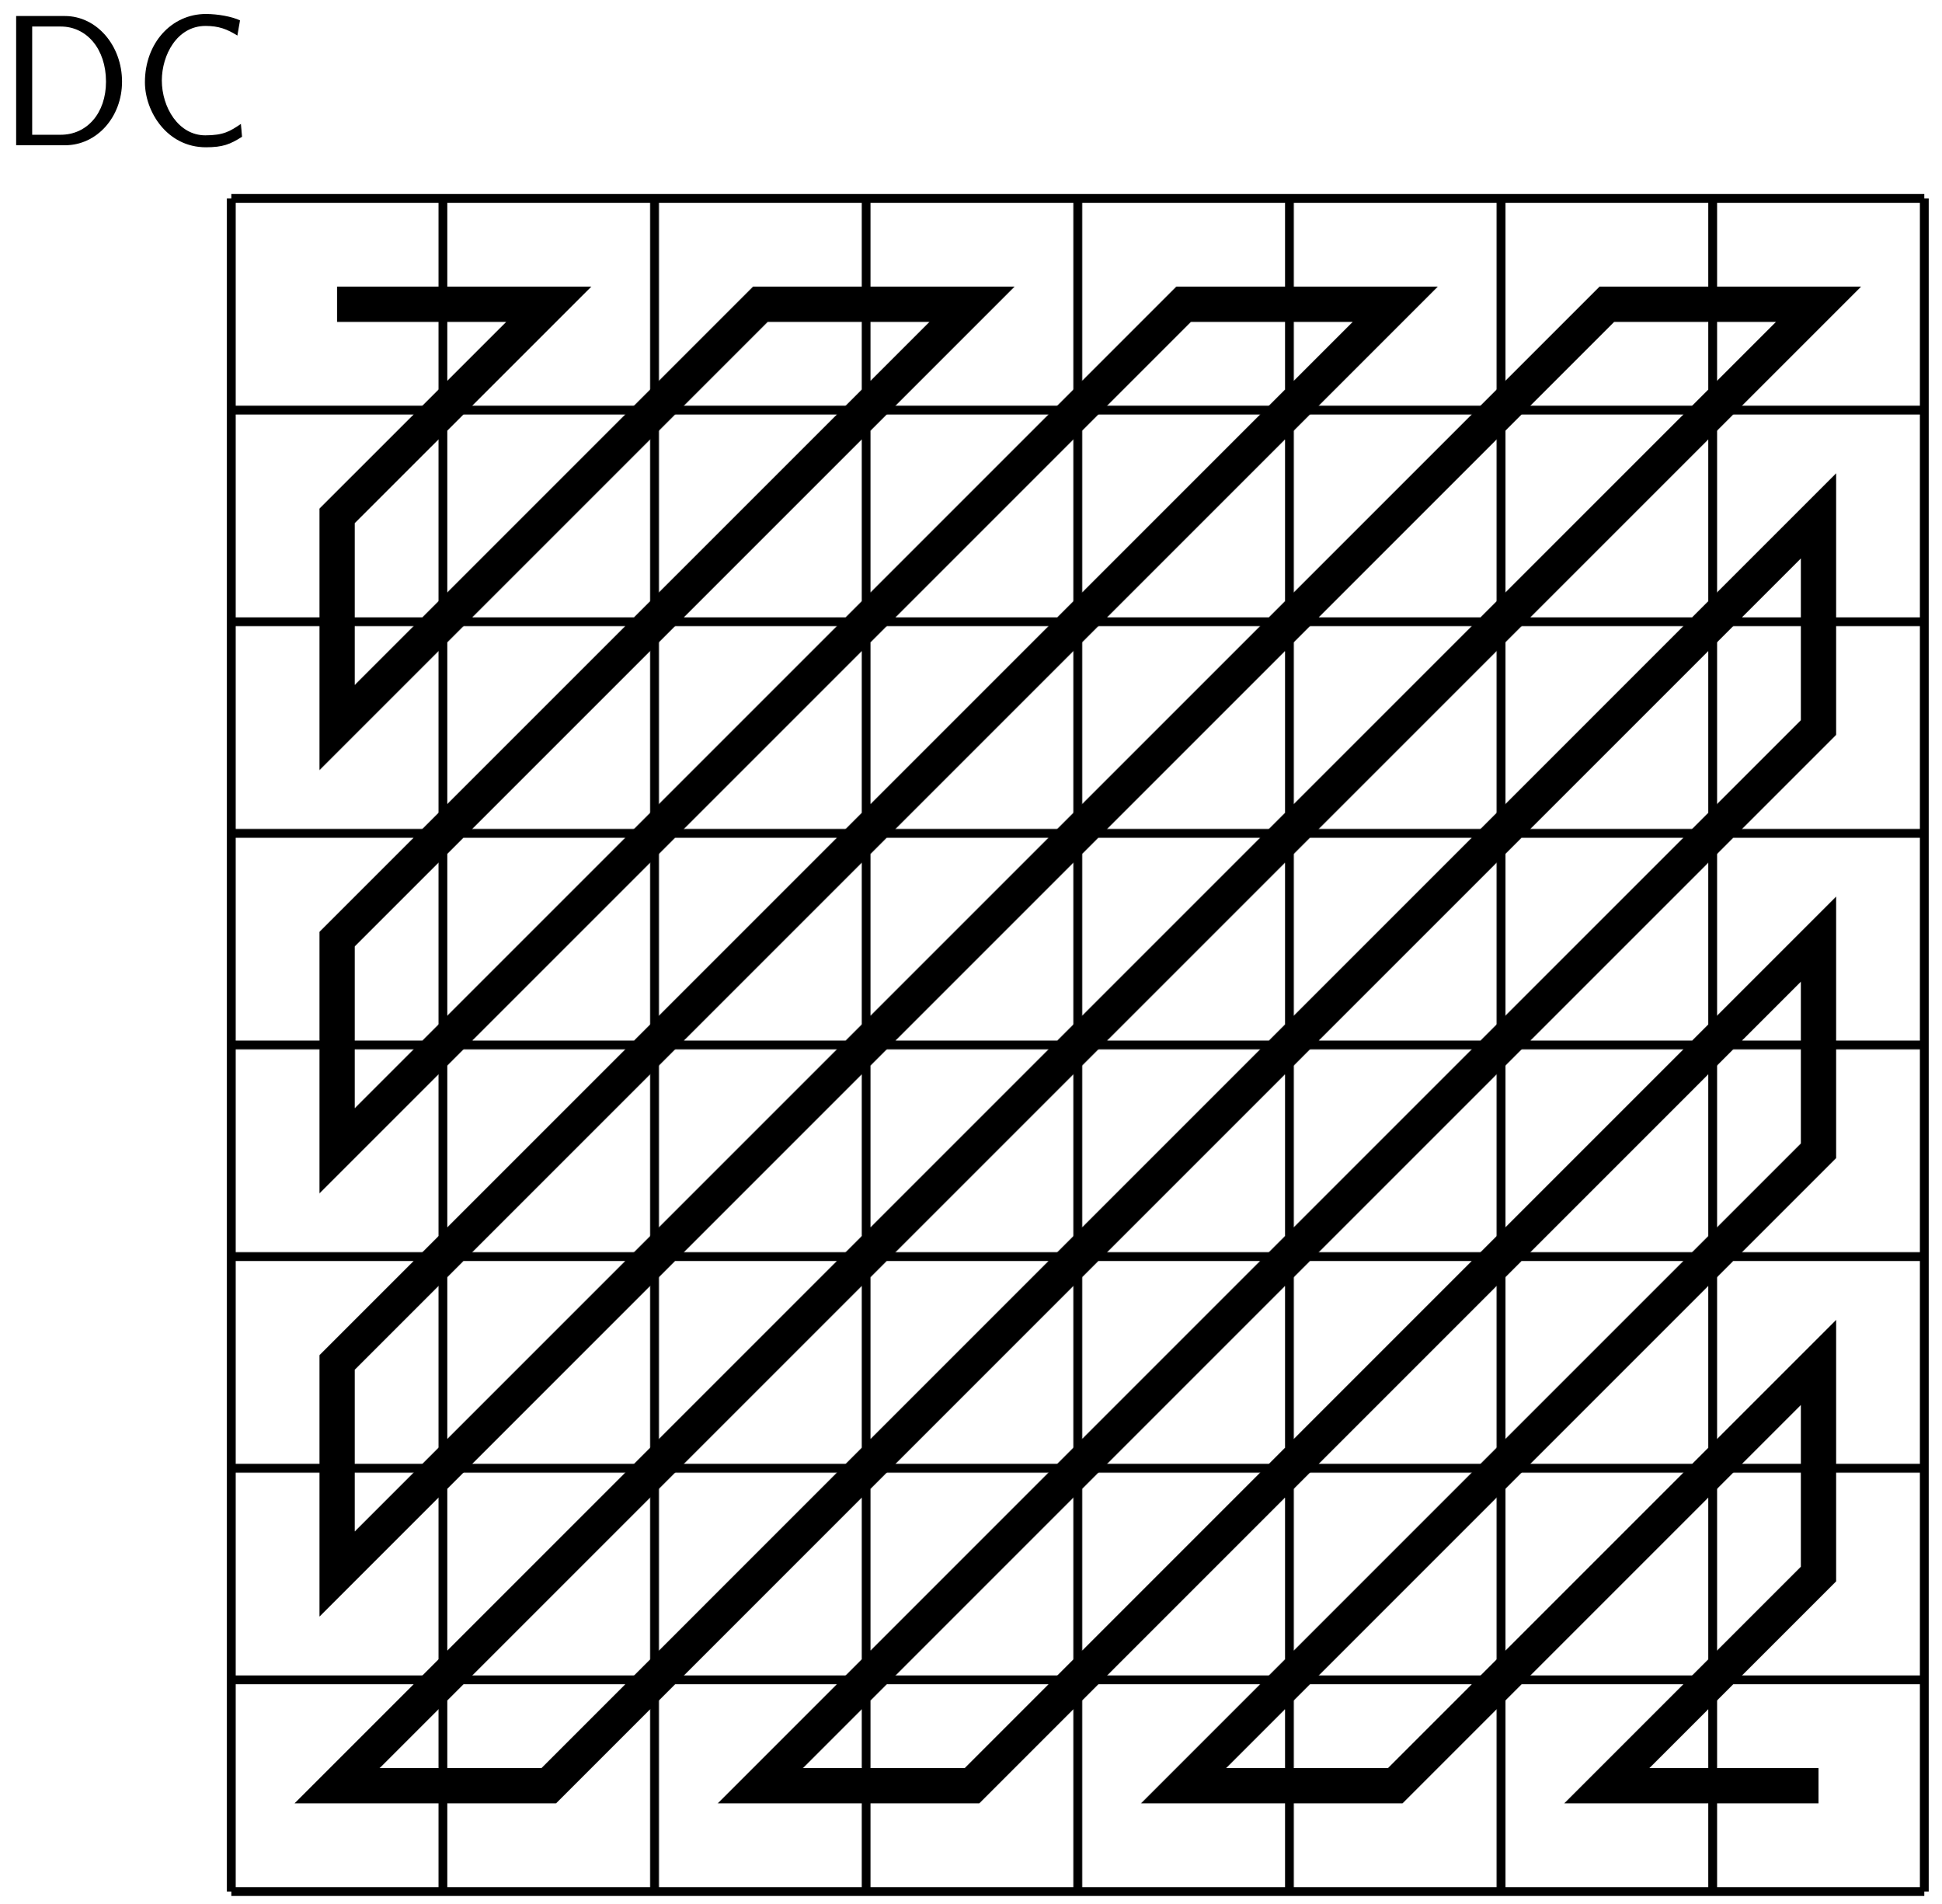
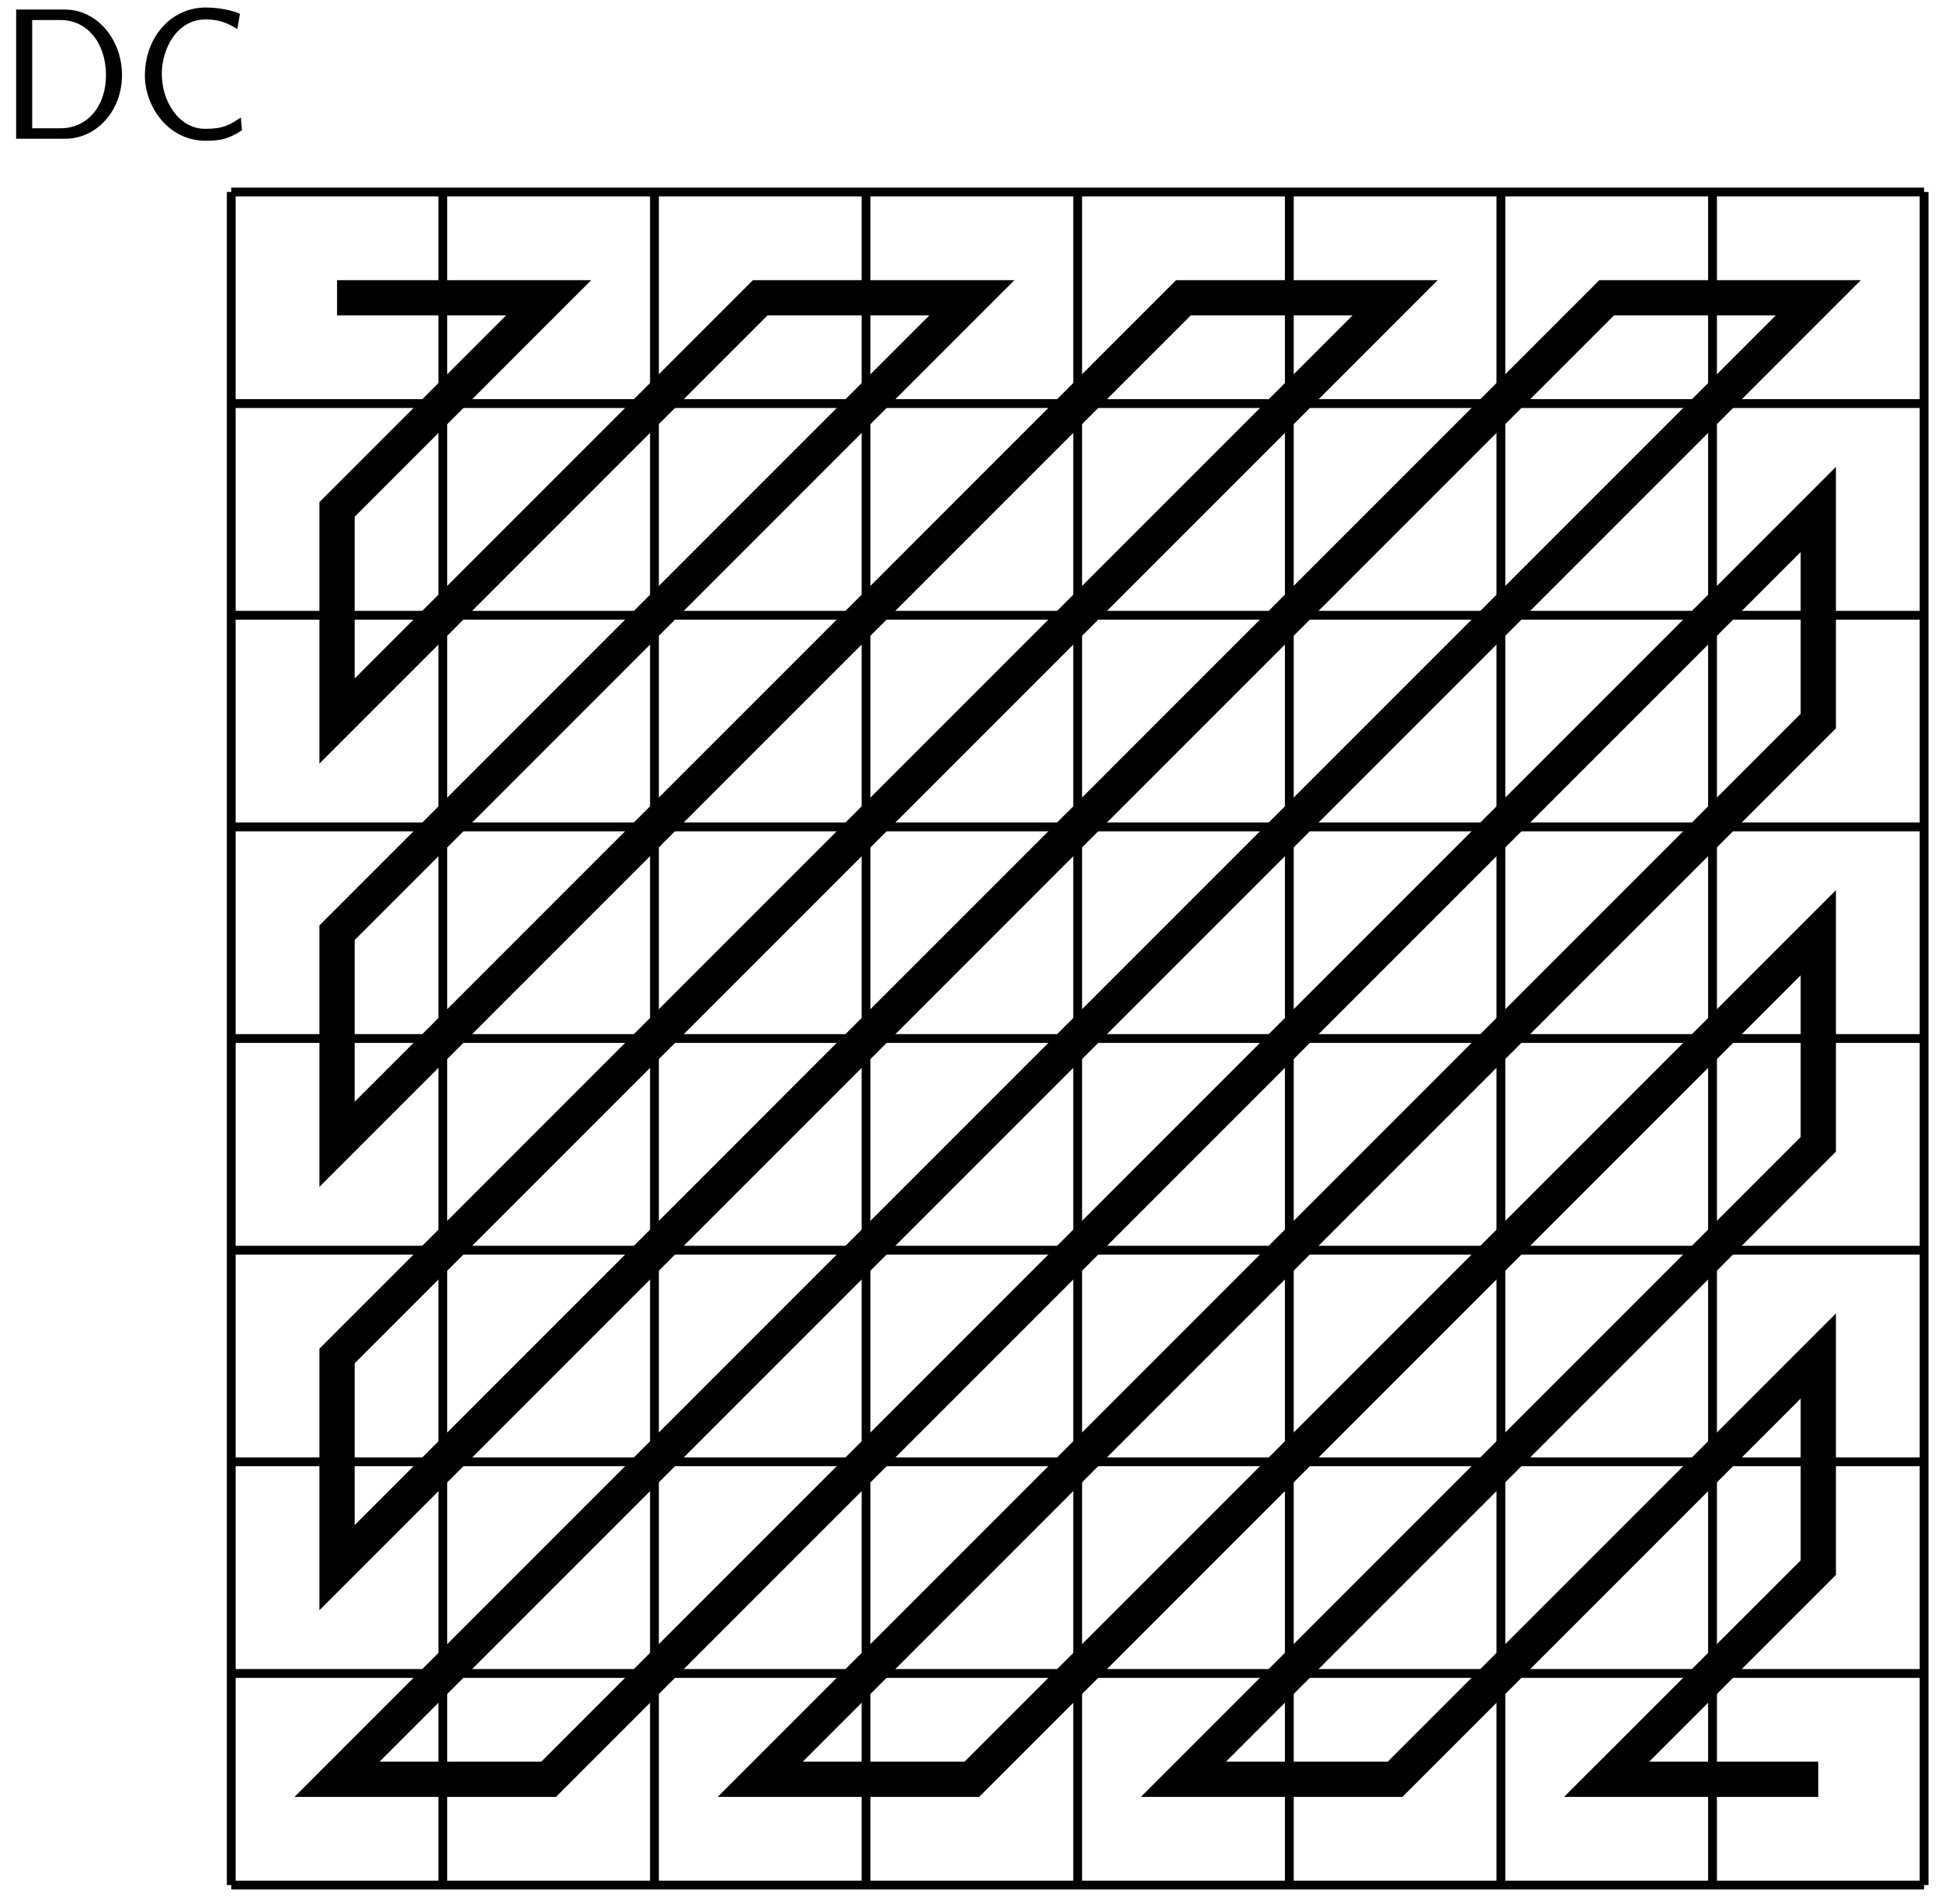
- <svg xmlns="http://www.w3.org/2000/svg" xmlns:xlink="http://www.w3.org/1999/xlink" width="104pt" height="102pt" viewBox="0 0 104 102" version="1.1">
+ <svg xmlns="http://www.w3.org/2000/svg" xmlns:xlink="http://www.w3.org/1999/xlink" width="104" height="102" viewBox="0 0 104 102">
  <defs>
    <g>
-       <symbol overflow="visible" id="glyph0-0">
-         <path style="stroke:none;" d="" />
-       </symbol>
-       <symbol overflow="visible" id="glyph0-1">
-         <path style="stroke:none;" d="M 0.953 -6.922 L 0.953 0 L 3.578 0 C 5.281 0 6.625 -1.516 6.625 -3.406 C 6.625 -5.328 5.281 -6.922 3.562 -6.922 Z M 1.812 -0.562 L 1.812 -6.359 L 3.344 -6.359 C 4.734 -6.359 5.766 -5.156 5.766 -3.406 C 5.766 -1.703 4.734 -0.562 3.344 -0.562 Z M 1.812 -0.562 " />
-       </symbol>
-       <symbol overflow="visible" id="glyph0-2">
-         <path style="stroke:none;" d="M 5.797 -1.141 C 5.219 -0.75 4.875 -0.531 3.891 -0.531 C 2.453 -0.531 1.562 -2.031 1.562 -3.469 C 1.562 -4.828 2.375 -6.391 3.906 -6.391 C 4.609 -6.391 5.062 -6.219 5.609 -5.875 L 5.75 -6.688 C 5.328 -6.891 4.562 -7.031 3.922 -7.031 C 2.078 -7.031 0.656 -5.469 0.656 -3.375 C 0.656 -1.797 1.844 0.109 3.922 0.109 C 4.828 0.109 5.219 -0.047 5.859 -0.453 Z M 5.797 -1.141 " />
-       </symbol>
+       <g id="glyph-0-0">
+ </g>
+       <g id="glyph-0-1">
+         <path d="M 0.953 -6.922 L 0.953 0 L 3.578 0 C 5.281 0 6.625 -1.516 6.625 -3.406 C 6.625 -5.328 5.281 -6.922 3.562 -6.922 Z M 1.812 -0.562 L 1.812 -6.359 L 3.344 -6.359 C 4.734 -6.359 5.766 -5.156 5.766 -3.406 C 5.766 -1.703 4.734 -0.562 3.344 -0.562 Z M 1.812 -0.562 " />
+       </g>
+       <g id="glyph-0-2">
+         <path d="M 5.797 -1.141 C 5.219 -0.75 4.875 -0.531 3.891 -0.531 C 2.453 -0.531 1.562 -2.031 1.562 -3.469 C 1.562 -4.828 2.375 -6.391 3.906 -6.391 C 4.609 -6.391 5.062 -6.219 5.609 -5.875 L 5.75 -6.688 C 5.328 -6.891 4.562 -7.031 3.922 -7.031 C 2.078 -7.031 0.656 -5.469 0.656 -3.375 C 0.656 -1.797 1.844 0.109 3.922 0.109 C 4.828 0.109 5.219 -0.047 5.859 -0.453 Z M 5.797 -1.141 " />
+       </g>
    </g>
-     <clipPath id="clip1">
-       <path d="M 0 0.086 L 104 0.086 L 104 102 L 0 102 Z M 0 0.086 " />
+     <clipPath id="clip-0">
+       <path clip-rule="nonzero" d="M 12 100 L 104 100 L 104 101.738 L 12 101.738 Z M 12 100 " />
+     </clipPath>
+     <clipPath id="clip-1">
+       <path clip-rule="nonzero" d="M 12 10 L 13 10 L 13 101.738 L 12 101.738 Z M 12 10 " />
+     </clipPath>
+     <clipPath id="clip-2">
+       <path clip-rule="nonzero" d="M 23 10 L 24 10 L 24 101.738 L 23 101.738 Z M 23 10 " />
+     </clipPath>
+     <clipPath id="clip-3">
+       <path clip-rule="nonzero" d="M 34 10 L 36 10 L 36 101.738 L 34 101.738 Z M 34 10 " />
+     </clipPath>
+     <clipPath id="clip-4">
+       <path clip-rule="nonzero" d="M 46 10 L 47 10 L 47 101.738 L 46 101.738 Z M 46 10 " />
+     </clipPath>
+     <clipPath id="clip-5">
+       <path clip-rule="nonzero" d="M 57 10 L 58 10 L 58 101.738 L 57 101.738 Z M 57 10 " />
+     </clipPath>
+     <clipPath id="clip-6">
+       <path clip-rule="nonzero" d="M 68 10 L 70 10 L 70 101.738 L 68 101.738 Z M 68 10 " />
+     </clipPath>
+     <clipPath id="clip-7">
+       <path clip-rule="nonzero" d="M 80 10 L 81 10 L 81 101.738 L 80 101.738 Z M 80 10 " />
+     </clipPath>
+     <clipPath id="clip-8">
+       <path clip-rule="nonzero" d="M 91 10 L 92 10 L 92 101.738 L 91 101.738 Z M 91 10 " />
+     </clipPath>
+     <clipPath id="clip-9">
+       <path clip-rule="nonzero" d="M 102 10 L 104 10 L 104 101.738 L 102 101.738 Z M 102 10 " />
+     </clipPath>
+     <clipPath id="clip-10">
+       <path clip-rule="nonzero" d="M 0 0 L 104 0 L 104 101.738 L 0 101.738 Z M 0 0 " />
    </clipPath>
  </defs>
-   <g id="surface1">
-     <path style="fill:none;stroke-width:4.724;stroke-linecap:butt;stroke-linejoin:miter;stroke:rgb(0%,0%,0%);stroke-opacity:1;stroke-miterlimit:10;" d="M 134.466 914.561 L 1041.497 914.561 " transform="matrix(0.1,0,0,-0.1,-1.056,102.085)" />
-     <path style="fill:none;stroke-width:4.724;stroke-linecap:butt;stroke-linejoin:miter;stroke:rgb(0%,0%,0%);stroke-opacity:1;stroke-miterlimit:10;" d="M 134.466 801.163 L 1041.497 801.163 " transform="matrix(0.1,0,0,-0.1,-1.056,102.085)" />
-     <path style="fill:none;stroke-width:4.724;stroke-linecap:butt;stroke-linejoin:miter;stroke:rgb(0%,0%,0%);stroke-opacity:1;stroke-miterlimit:10;" d="M 134.466 687.764 L 1041.497 687.764 " transform="matrix(0.1,0,0,-0.1,-1.056,102.085)" />
-     <path style="fill:none;stroke-width:4.724;stroke-linecap:butt;stroke-linejoin:miter;stroke:rgb(0%,0%,0%);stroke-opacity:1;stroke-miterlimit:10;" d="M 134.466 574.405 L 1041.497 574.405 " transform="matrix(0.1,0,0,-0.1,-1.056,102.085)" />
-     <path style="fill:none;stroke-width:4.724;stroke-linecap:butt;stroke-linejoin:miter;stroke:rgb(0%,0%,0%);stroke-opacity:1;stroke-miterlimit:10;" d="M 134.466 461.006 L 1041.497 461.006 " transform="matrix(0.1,0,0,-0.1,-1.056,102.085)" />
-     <path style="fill:none;stroke-width:4.724;stroke-linecap:butt;stroke-linejoin:miter;stroke:rgb(0%,0%,0%);stroke-opacity:1;stroke-miterlimit:10;" d="M 134.466 347.647 L 1041.497 347.647 " transform="matrix(0.1,0,0,-0.1,-1.056,102.085)" />
-     <path style="fill:none;stroke-width:4.724;stroke-linecap:butt;stroke-linejoin:miter;stroke:rgb(0%,0%,0%);stroke-opacity:1;stroke-miterlimit:10;" d="M 134.466 234.248 L 1041.497 234.248 " transform="matrix(0.1,0,0,-0.1,-1.056,102.085)" />
-     <path style="fill:none;stroke-width:4.724;stroke-linecap:butt;stroke-linejoin:miter;stroke:rgb(0%,0%,0%);stroke-opacity:1;stroke-miterlimit:10;" d="M 134.466 120.889 L 1041.497 120.889 " transform="matrix(0.1,0,0,-0.1,-1.056,102.085)" />
-     <path style="fill:none;stroke-width:4.724;stroke-linecap:butt;stroke-linejoin:miter;stroke:rgb(0%,0%,0%);stroke-opacity:1;stroke-miterlimit:10;" d="M 134.466 7.491 L 1041.497 7.491 " transform="matrix(0.1,0,0,-0.1,-1.056,102.085)" />
-     <path style="fill:none;stroke-width:4.724;stroke-linecap:butt;stroke-linejoin:miter;stroke:rgb(0%,0%,0%);stroke-opacity:1;stroke-miterlimit:10;" d="M 134.466 914.561 L 134.466 7.491 " transform="matrix(0.1,0,0,-0.1,-1.056,102.085)" />
-     <path style="fill:none;stroke-width:4.724;stroke-linecap:butt;stroke-linejoin:miter;stroke:rgb(0%,0%,0%);stroke-opacity:1;stroke-miterlimit:10;" d="M 247.826 914.561 L 247.826 7.491 " transform="matrix(0.1,0,0,-0.1,-1.056,102.085)" />
-     <path style="fill:none;stroke-width:4.724;stroke-linecap:butt;stroke-linejoin:miter;stroke:rgb(0%,0%,0%);stroke-opacity:1;stroke-miterlimit:10;" d="M 361.224 914.561 L 361.224 7.491 " transform="matrix(0.1,0,0,-0.1,-1.056,102.085)" />
-     <path style="fill:none;stroke-width:4.724;stroke-linecap:butt;stroke-linejoin:miter;stroke:rgb(0%,0%,0%);stroke-opacity:1;stroke-miterlimit:10;" d="M 474.583 914.561 L 474.583 7.491 " transform="matrix(0.1,0,0,-0.1,-1.056,102.085)" />
-     <path style="fill:none;stroke-width:4.724;stroke-linecap:butt;stroke-linejoin:miter;stroke:rgb(0%,0%,0%);stroke-opacity:1;stroke-miterlimit:10;" d="M 587.982 914.561 L 587.982 7.491 " transform="matrix(0.1,0,0,-0.1,-1.056,102.085)" />
-     <path style="fill:none;stroke-width:4.724;stroke-linecap:butt;stroke-linejoin:miter;stroke:rgb(0%,0%,0%);stroke-opacity:1;stroke-miterlimit:10;" d="M 701.38 914.561 L 701.38 7.491 " transform="matrix(0.1,0,0,-0.1,-1.056,102.085)" />
-     <path style="fill:none;stroke-width:4.724;stroke-linecap:butt;stroke-linejoin:miter;stroke:rgb(0%,0%,0%);stroke-opacity:1;stroke-miterlimit:10;" d="M 814.74 914.561 L 814.74 7.491 " transform="matrix(0.1,0,0,-0.1,-1.056,102.085)" />
-     <path style="fill:none;stroke-width:4.724;stroke-linecap:butt;stroke-linejoin:miter;stroke:rgb(0%,0%,0%);stroke-opacity:1;stroke-miterlimit:10;" d="M 928.138 914.561 L 928.138 7.491 " transform="matrix(0.1,0,0,-0.1,-1.056,102.085)" />
-     <path style="fill:none;stroke-width:4.724;stroke-linecap:butt;stroke-linejoin:miter;stroke:rgb(0%,0%,0%);stroke-opacity:1;stroke-miterlimit:10;" d="M 1041.497 914.561 L 1041.497 7.491 " transform="matrix(0.1,0,0,-0.1,-1.056,102.085)" />
-     <g clip-path="url(#clip1)" clip-rule="nonzero">
-       <path style="fill:none;stroke-width:18.897;stroke-linecap:butt;stroke-linejoin:miter;stroke:rgb(0%,0%,0%);stroke-opacity:1;stroke-miterlimit:10;" d="M 191.146 857.842 L 304.544 857.842 L 191.146 744.483 L 191.146 631.084 L 417.904 857.842 L 531.302 857.842 L 191.146 517.725 L 191.146 404.327 L 644.662 857.842 L 758.06 857.842 L 191.146 290.928 L 191.146 177.569 L 871.419 857.842 L 984.818 857.842 L 191.146 64.17 L 304.544 64.17 L 984.818 744.483 L 984.818 631.084 L 417.904 64.17 L 531.302 64.17 L 984.818 517.725 L 984.818 404.327 L 644.662 64.17 L 758.06 64.17 L 984.818 290.928 L 984.818 177.569 L 871.419 64.17 L 984.818 64.17 " transform="matrix(0.1,0,0,-0.1,-1.056,102.085)" />
-     </g>
-     <g style="fill:rgb(0%,0%,0%);fill-opacity:1;">
-       <use xlink:href="#glyph0-1" x="-0.088" y="7.78" />
-       <use xlink:href="#glyph0-2" x="7.107" y="7.78" />
-     </g>
+   <path fill="none" stroke-width="4.724" stroke-linecap="butt" stroke-linejoin="miter" stroke="rgb(0%, 0%, 0%)" stroke-opacity="1" stroke-miterlimit="10" d="M 134.466 914.538 L 1041.497 914.538 " transform="matrix(0.1, 0, 0, -0.1, -1.056, 101.739)" />
+   <path fill="none" stroke-width="4.724" stroke-linecap="butt" stroke-linejoin="miter" stroke="rgb(0%, 0%, 0%)" stroke-opacity="1" stroke-miterlimit="10" d="M 134.466 801.179 L 1041.497 801.179 " transform="matrix(0.1, 0, 0, -0.1, -1.056, 101.739)" />
+   <path fill="none" stroke-width="4.724" stroke-linecap="butt" stroke-linejoin="miter" stroke="rgb(0%, 0%, 0%)" stroke-opacity="1" stroke-miterlimit="10" d="M 134.466 687.781 L 1041.497 687.781 " transform="matrix(0.1, 0, 0, -0.1, -1.056, 101.739)" />
+   <path fill="none" stroke-width="4.724" stroke-linecap="butt" stroke-linejoin="miter" stroke="rgb(0%, 0%, 0%)" stroke-opacity="1" stroke-miterlimit="10" d="M 134.466 574.382 L 1041.497 574.382 " transform="matrix(0.1, 0, 0, -0.1, -1.056, 101.739)" />
+   <path fill="none" stroke-width="4.724" stroke-linecap="butt" stroke-linejoin="miter" stroke="rgb(0%, 0%, 0%)" stroke-opacity="1" stroke-miterlimit="10" d="M 134.466 461.023 L 1041.497 461.023 " transform="matrix(0.1, 0, 0, -0.1, -1.056, 101.739)" />
+   <path fill="none" stroke-width="4.724" stroke-linecap="butt" stroke-linejoin="miter" stroke="rgb(0%, 0%, 0%)" stroke-opacity="1" stroke-miterlimit="10" d="M 134.466 347.624 L 1041.497 347.624 " transform="matrix(0.1, 0, 0, -0.1, -1.056, 101.739)" />
+   <path fill="none" stroke-width="4.724" stroke-linecap="butt" stroke-linejoin="miter" stroke="rgb(0%, 0%, 0%)" stroke-opacity="1" stroke-miterlimit="10" d="M 134.466 234.265 L 1041.497 234.265 " transform="matrix(0.1, 0, 0, -0.1, -1.056, 101.739)" />
+   <path fill="none" stroke-width="4.724" stroke-linecap="butt" stroke-linejoin="miter" stroke="rgb(0%, 0%, 0%)" stroke-opacity="1" stroke-miterlimit="10" d="M 134.466 120.867 L 1041.497 120.867 " transform="matrix(0.1, 0, 0, -0.1, -1.056, 101.739)" />
+   <g clip-path="url(#clip-0)">
+     <path fill="none" stroke-width="4.724" stroke-linecap="butt" stroke-linejoin="miter" stroke="rgb(0%, 0%, 0%)" stroke-opacity="1" stroke-miterlimit="10" d="M 134.466 7.507 L 1041.497 7.507 " transform="matrix(0.1, 0, 0, -0.1, -1.056, 101.739)" />
+   </g>
+   <g clip-path="url(#clip-1)">
+     <path fill="none" stroke-width="4.724" stroke-linecap="butt" stroke-linejoin="miter" stroke="rgb(0%, 0%, 0%)" stroke-opacity="1" stroke-miterlimit="10" d="M 134.466 914.538 L 134.466 7.507 " transform="matrix(0.1, 0, 0, -0.1, -1.056, 101.739)" />
+   </g>
+   <g clip-path="url(#clip-2)">
+     <path fill="none" stroke-width="4.724" stroke-linecap="butt" stroke-linejoin="miter" stroke="rgb(0%, 0%, 0%)" stroke-opacity="1" stroke-miterlimit="10" d="M 247.826 914.538 L 247.826 7.507 " transform="matrix(0.1, 0, 0, -0.1, -1.056, 101.739)" />
+   </g>
+   <g clip-path="url(#clip-3)">
+     <path fill="none" stroke-width="4.724" stroke-linecap="butt" stroke-linejoin="miter" stroke="rgb(0%, 0%, 0%)" stroke-opacity="1" stroke-miterlimit="10" d="M 361.224 914.538 L 361.224 7.507 " transform="matrix(0.1, 0, 0, -0.1, -1.056, 101.739)" />
+   </g>
+   <g clip-path="url(#clip-4)">
+     <path fill="none" stroke-width="4.724" stroke-linecap="butt" stroke-linejoin="miter" stroke="rgb(0%, 0%, 0%)" stroke-opacity="1" stroke-miterlimit="10" d="M 474.583 914.538 L 474.583 7.507 " transform="matrix(0.1, 0, 0, -0.1, -1.056, 101.739)" />
+   </g>
+   <g clip-path="url(#clip-5)">
+     <path fill="none" stroke-width="4.724" stroke-linecap="butt" stroke-linejoin="miter" stroke="rgb(0%, 0%, 0%)" stroke-opacity="1" stroke-miterlimit="10" d="M 587.982 914.538 L 587.982 7.507 " transform="matrix(0.1, 0, 0, -0.1, -1.056, 101.739)" />
+   </g>
+   <g clip-path="url(#clip-6)">
+     <path fill="none" stroke-width="4.724" stroke-linecap="butt" stroke-linejoin="miter" stroke="rgb(0%, 0%, 0%)" stroke-opacity="1" stroke-miterlimit="10" d="M 701.38 914.538 L 701.38 7.507 " transform="matrix(0.1, 0, 0, -0.1, -1.056, 101.739)" />
+   </g>
+   <g clip-path="url(#clip-7)">
+     <path fill="none" stroke-width="4.724" stroke-linecap="butt" stroke-linejoin="miter" stroke="rgb(0%, 0%, 0%)" stroke-opacity="1" stroke-miterlimit="10" d="M 814.74 914.538 L 814.74 7.507 " transform="matrix(0.1, 0, 0, -0.1, -1.056, 101.739)" />
+   </g>
+   <g clip-path="url(#clip-8)">
+     <path fill="none" stroke-width="4.724" stroke-linecap="butt" stroke-linejoin="miter" stroke="rgb(0%, 0%, 0%)" stroke-opacity="1" stroke-miterlimit="10" d="M 928.138 914.538 L 928.138 7.507 " transform="matrix(0.1, 0, 0, -0.1, -1.056, 101.739)" />
+   </g>
+   <g clip-path="url(#clip-9)">
+     <path fill="none" stroke-width="4.724" stroke-linecap="butt" stroke-linejoin="miter" stroke="rgb(0%, 0%, 0%)" stroke-opacity="1" stroke-miterlimit="10" d="M 1041.497 914.538 L 1041.497 7.507 " transform="matrix(0.1, 0, 0, -0.1, -1.056, 101.739)" />
+   </g>
+   <g clip-path="url(#clip-10)">
+     <path fill="none" stroke-width="18.897" stroke-linecap="butt" stroke-linejoin="miter" stroke="rgb(0%, 0%, 0%)" stroke-opacity="1" stroke-miterlimit="10" d="M 191.146 857.859 L 304.544 857.859 L 191.146 744.46 L 191.146 631.101 L 417.904 857.859 L 531.302 857.859 L 191.146 517.702 L 191.146 404.343 L 644.662 857.859 L 758.06 857.859 L 191.146 290.945 L 191.146 177.546 L 871.419 857.859 L 984.818 857.859 L 191.146 64.187 L 304.544 64.187 L 984.818 744.46 L 984.818 631.101 L 417.904 64.187 L 531.302 64.187 L 984.818 517.702 L 984.818 404.343 L 644.662 64.187 L 758.06 64.187 L 984.818 290.945 L 984.818 177.546 L 871.419 64.187 L 984.818 64.187 " transform="matrix(0.1, 0, 0, -0.1, -1.056, 101.739)" />
+   </g>
+   <g fill="rgb(0%, 0%, 0%)" fill-opacity="1">
+     <use xlink:href="#glyph-0-1" x="-0.088" y="7.433" />
+     <use xlink:href="#glyph-0-2" x="7.107" y="7.433" />
  </g>
</svg>
